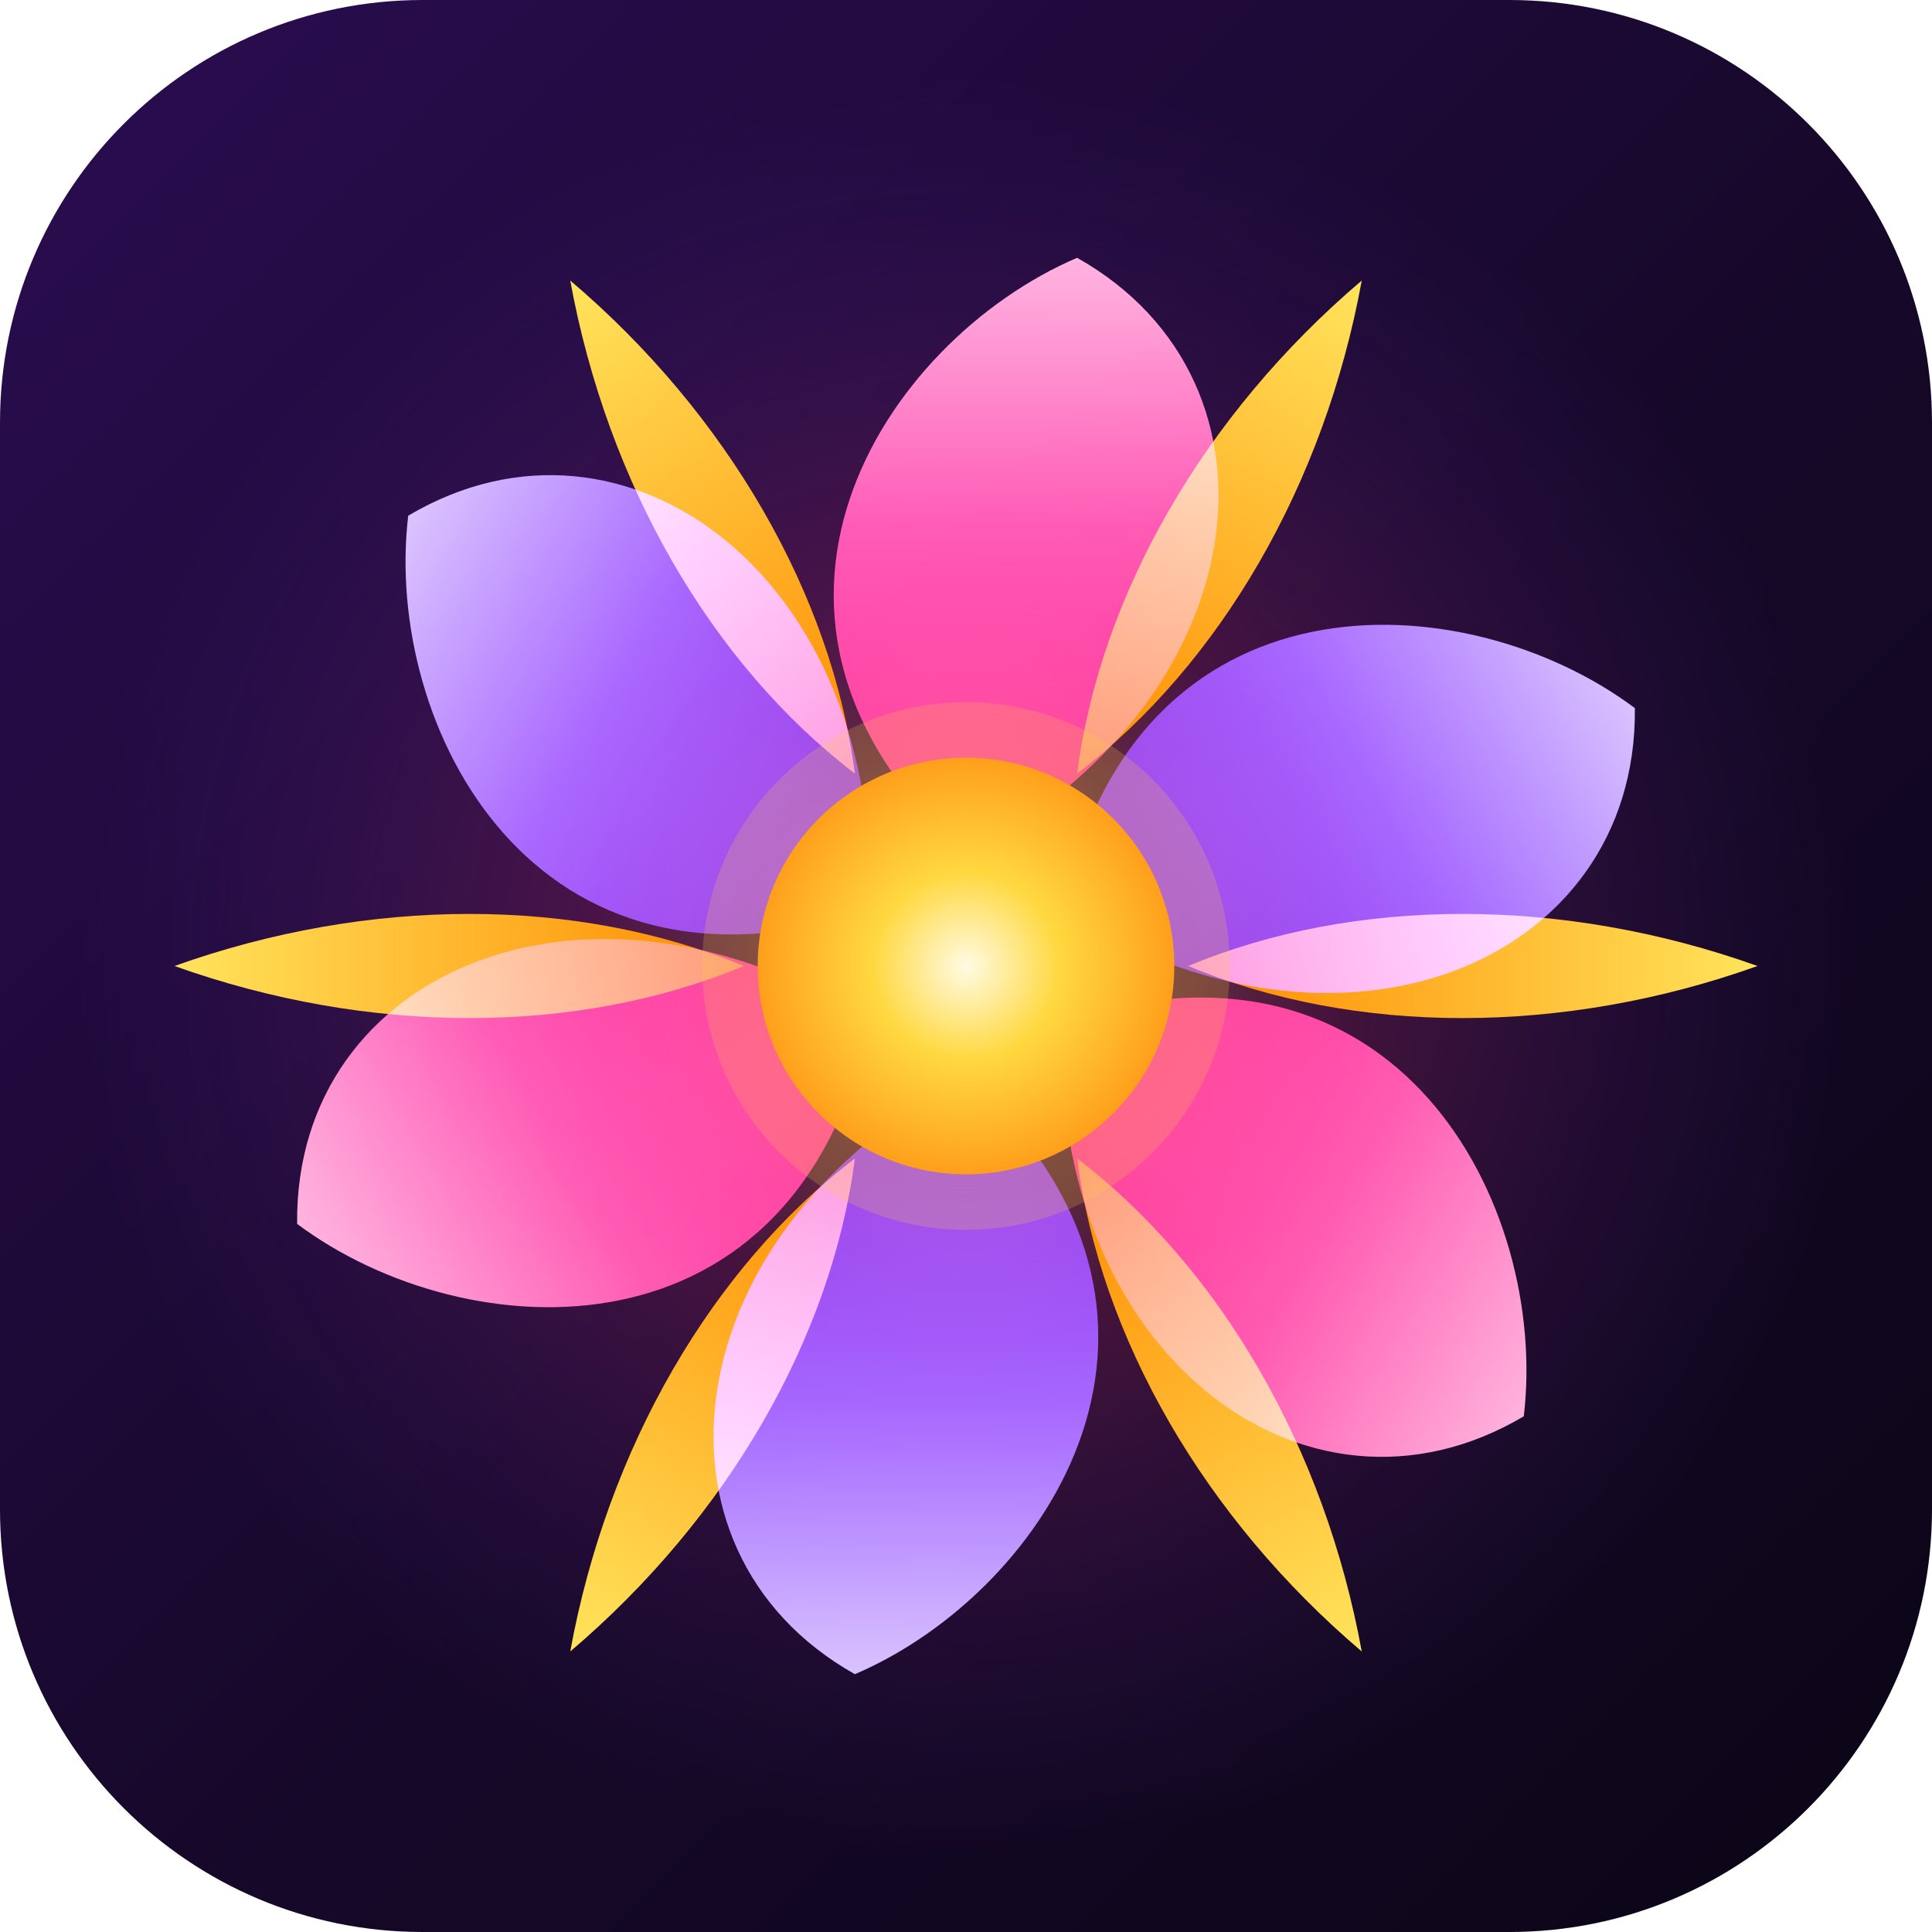
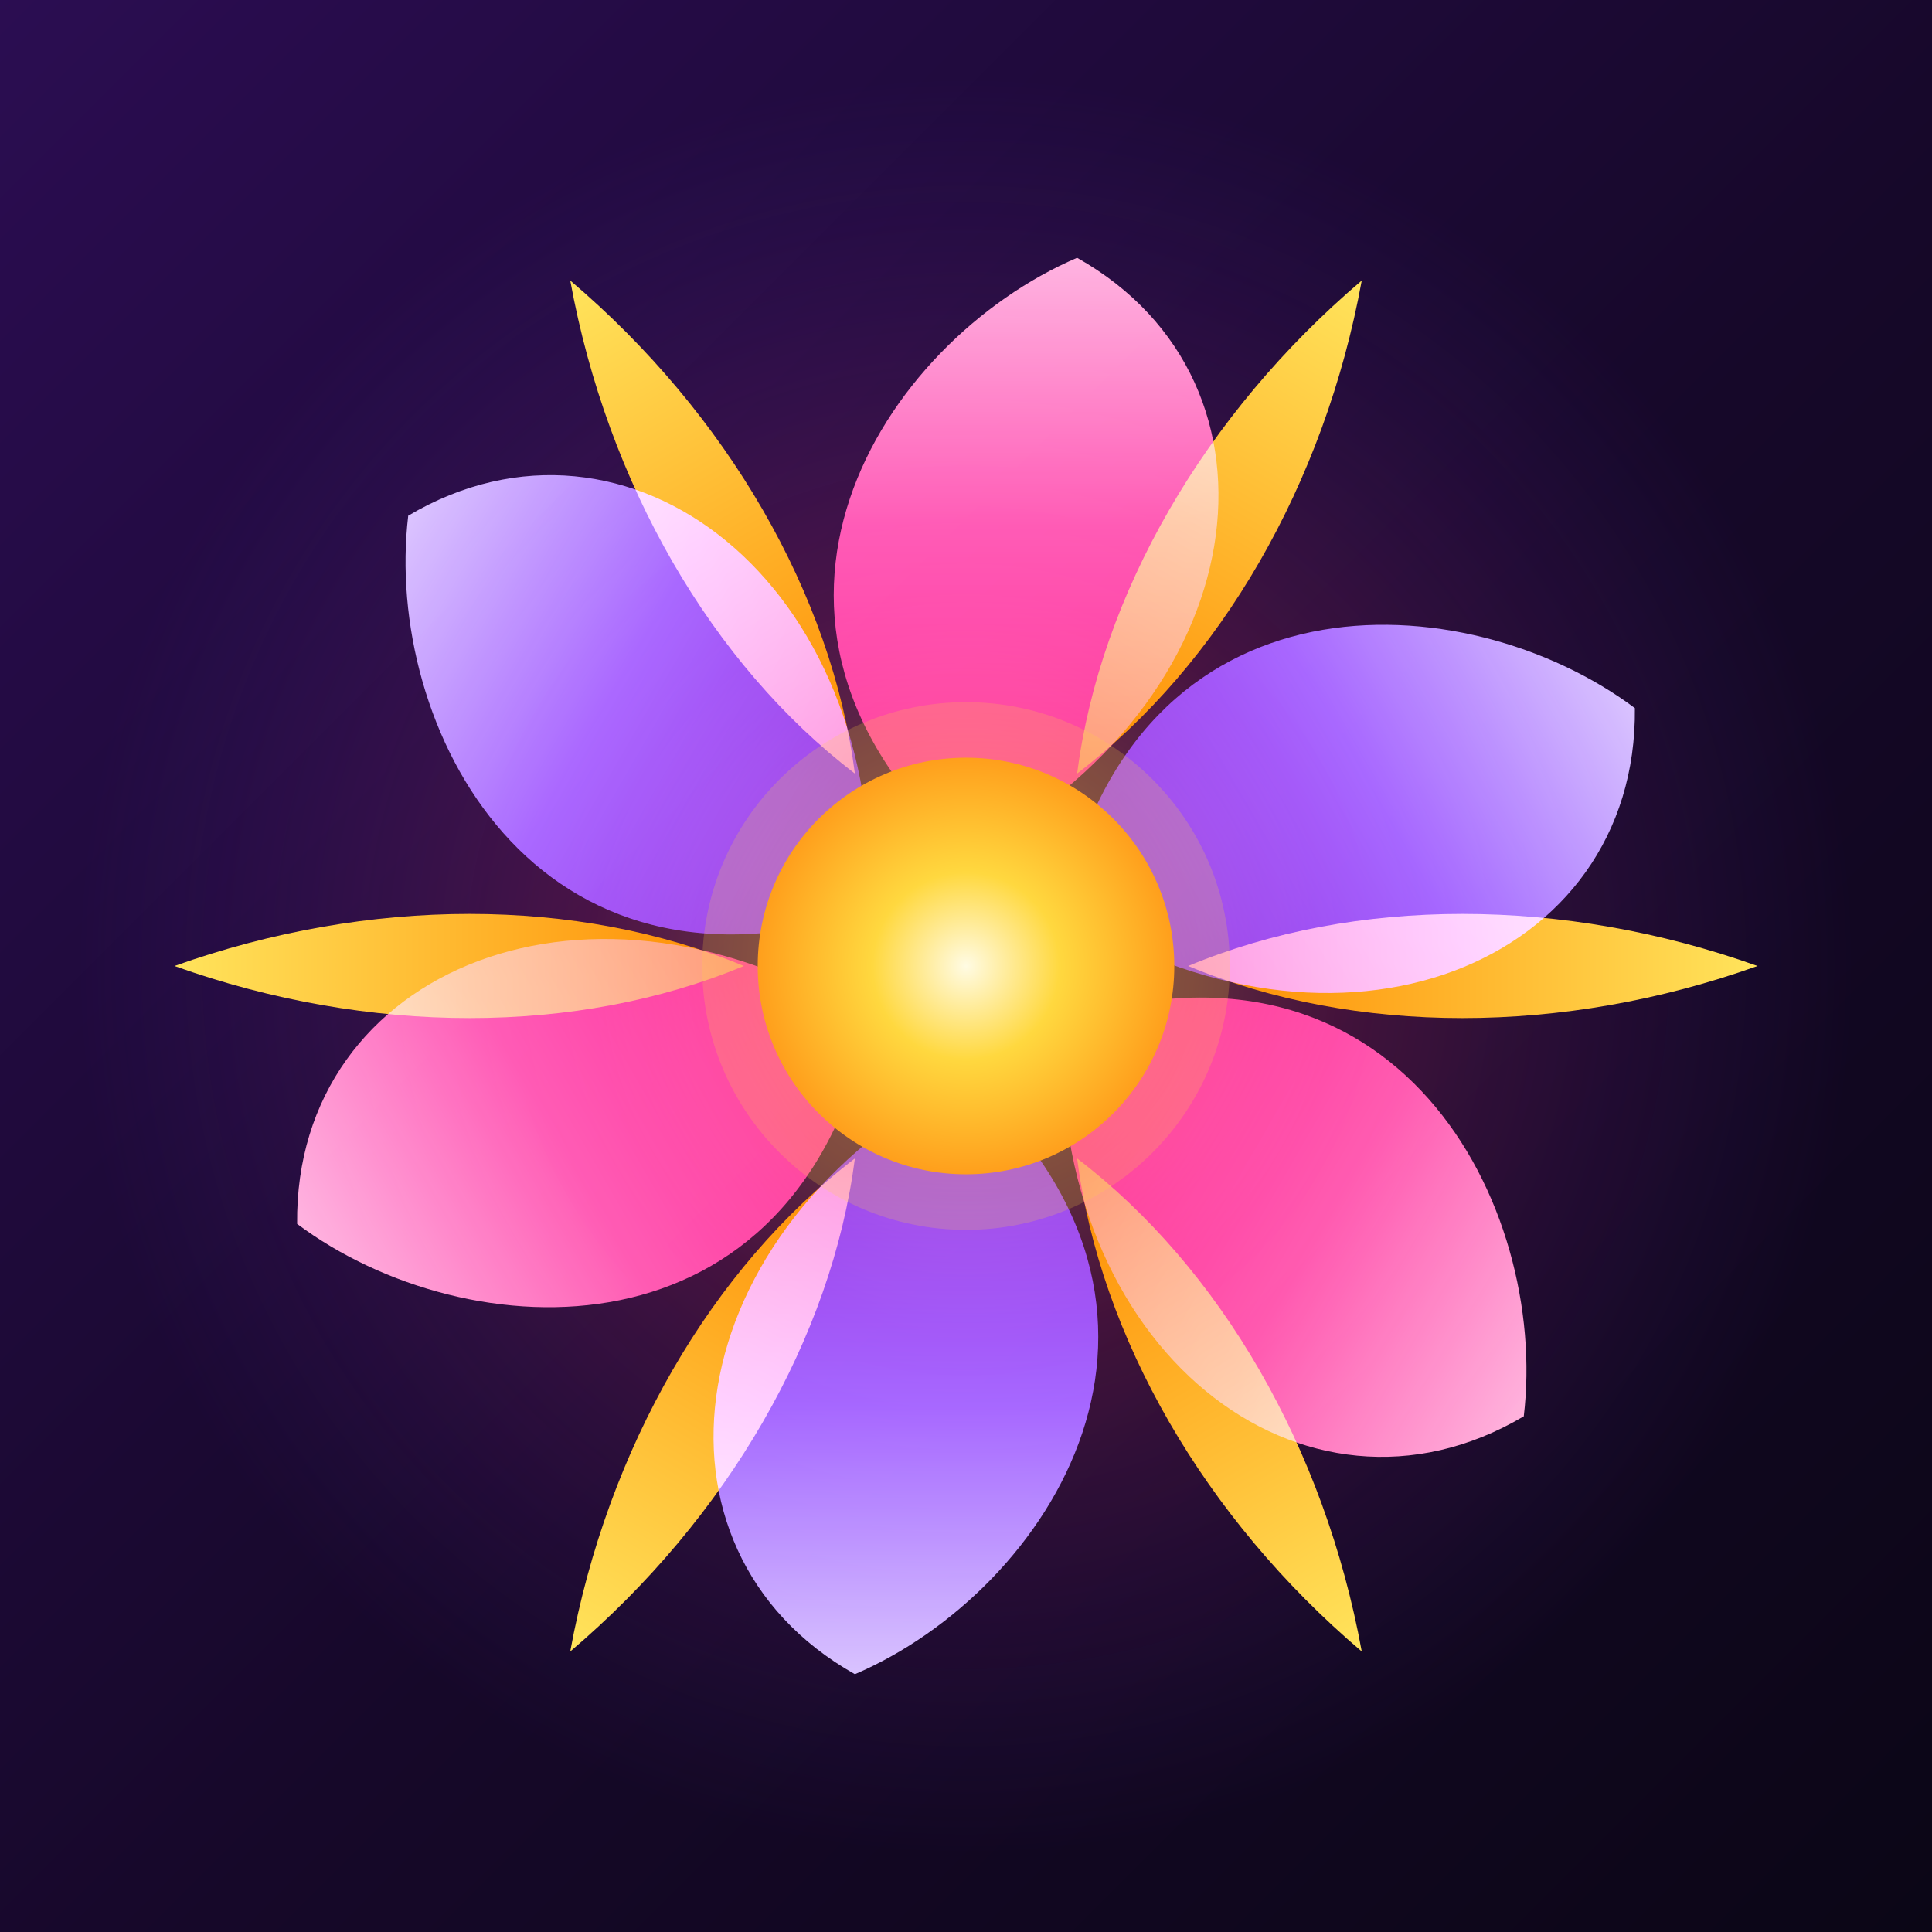
<svg xmlns="http://www.w3.org/2000/svg" viewBox="0 0 512 512" width="512" height="512">
  <defs>
    <linearGradient id="rkBg" x1="0" y1="0" x2="1" y2="1">
      <stop offset="0" stop-color="#2B0D52" />
      <stop offset=".55" stop-color="#160829" />
      <stop offset="1" stop-color="#0B0616" />
    </linearGradient>
    <radialGradient id="rkHalo" cx="256" cy="256" r="236" gradientUnits="userSpaceOnUse">
      <stop offset="0" stop-color="#FFC83D" stop-opacity=".5" />
      <stop offset=".42" stop-color="#FF3D8B" stop-opacity=".2" />
      <stop offset="1" stop-color="#7C3AED" stop-opacity="0" />
    </radialGradient>
    <linearGradient id="rkPk" x1="0" y1="-16" x2="0" y2="-102" gradientUnits="userSpaceOnUse">
      <stop offset="0" stop-color="#FF1470" />
      <stop offset=".55" stop-color="#FF4F9A" />
      <stop offset="1" stop-color="#FFB0D6" />
    </linearGradient>
    <linearGradient id="rkVi" x1="0" y1="-16" x2="0" y2="-102" gradientUnits="userSpaceOnUse">
      <stop offset="0" stop-color="#5B16D6" />
      <stop offset=".55" stop-color="#8D5CFF" />
      <stop offset="1" stop-color="#D4C0FF" />
    </linearGradient>
    <linearGradient id="rkGo" x1="0" y1="-32" x2="0" y2="-114" gradientUnits="userSpaceOnUse">
      <stop offset="0" stop-color="#FF8A00" />
      <stop offset="1" stop-color="#FFE45C" />
    </linearGradient>
    <radialGradient id="rkCore" cx="0" cy="0" r="30" gradientUnits="userSpaceOnUse">
      <stop offset="0" stop-color="#FFFBE3" />
      <stop offset=".45" stop-color="#FFD83F" />
      <stop offset="1" stop-color="#FF9F1C" />
    </radialGradient>
    <path id="rkPetal" d="M0 -16 C42 -38 48 -84 16 -102 C-12 -90 -38 -50 0 -16Z" />
    <path id="rkRay" d="M0 -32 C10 -56 10 -86 0 -114 C-10 -86 -10 -56 0 -32Z" />
  </defs>
-   <rect width="512" height="512" rx="112" fill="url(#rkBg)" />
+   <rect width="512" height="512" rx="0" fill="url(#rkBg)" />
  <circle cx="256" cy="256" r="236" fill="url(#rkHalo)" />
  <g transform="translate(256 256) scale(1.84)">
    <g fill="url(#rkGo)">
      <use href="#rkRay" transform="rotate(30)" />
      <use href="#rkRay" transform="rotate(90)" />
      <use href="#rkRay" transform="rotate(150)" />
      <use href="#rkRay" transform="rotate(210)" />
      <use href="#rkRay" transform="rotate(270)" />
      <use href="#rkRay" transform="rotate(330)" />
    </g>
    <g style="mix-blend-mode:screen">
      <use href="#rkPetal" fill="url(#rkPk)" transform="rotate(0)" />
      <use href="#rkPetal" fill="url(#rkVi)" transform="rotate(60)" />
      <use href="#rkPetal" fill="url(#rkPk)" transform="rotate(120)" />
      <use href="#rkPetal" fill="url(#rkVi)" transform="rotate(180)" />
      <use href="#rkPetal" fill="url(#rkPk)" transform="rotate(240)" />
      <use href="#rkPetal" fill="url(#rkVi)" transform="rotate(300)" />
    </g>
    <circle r="38" fill="#FFD43B" opacity=".2" />
    <circle r="30" fill="url(#rkCore)" />
  </g>
</svg>
